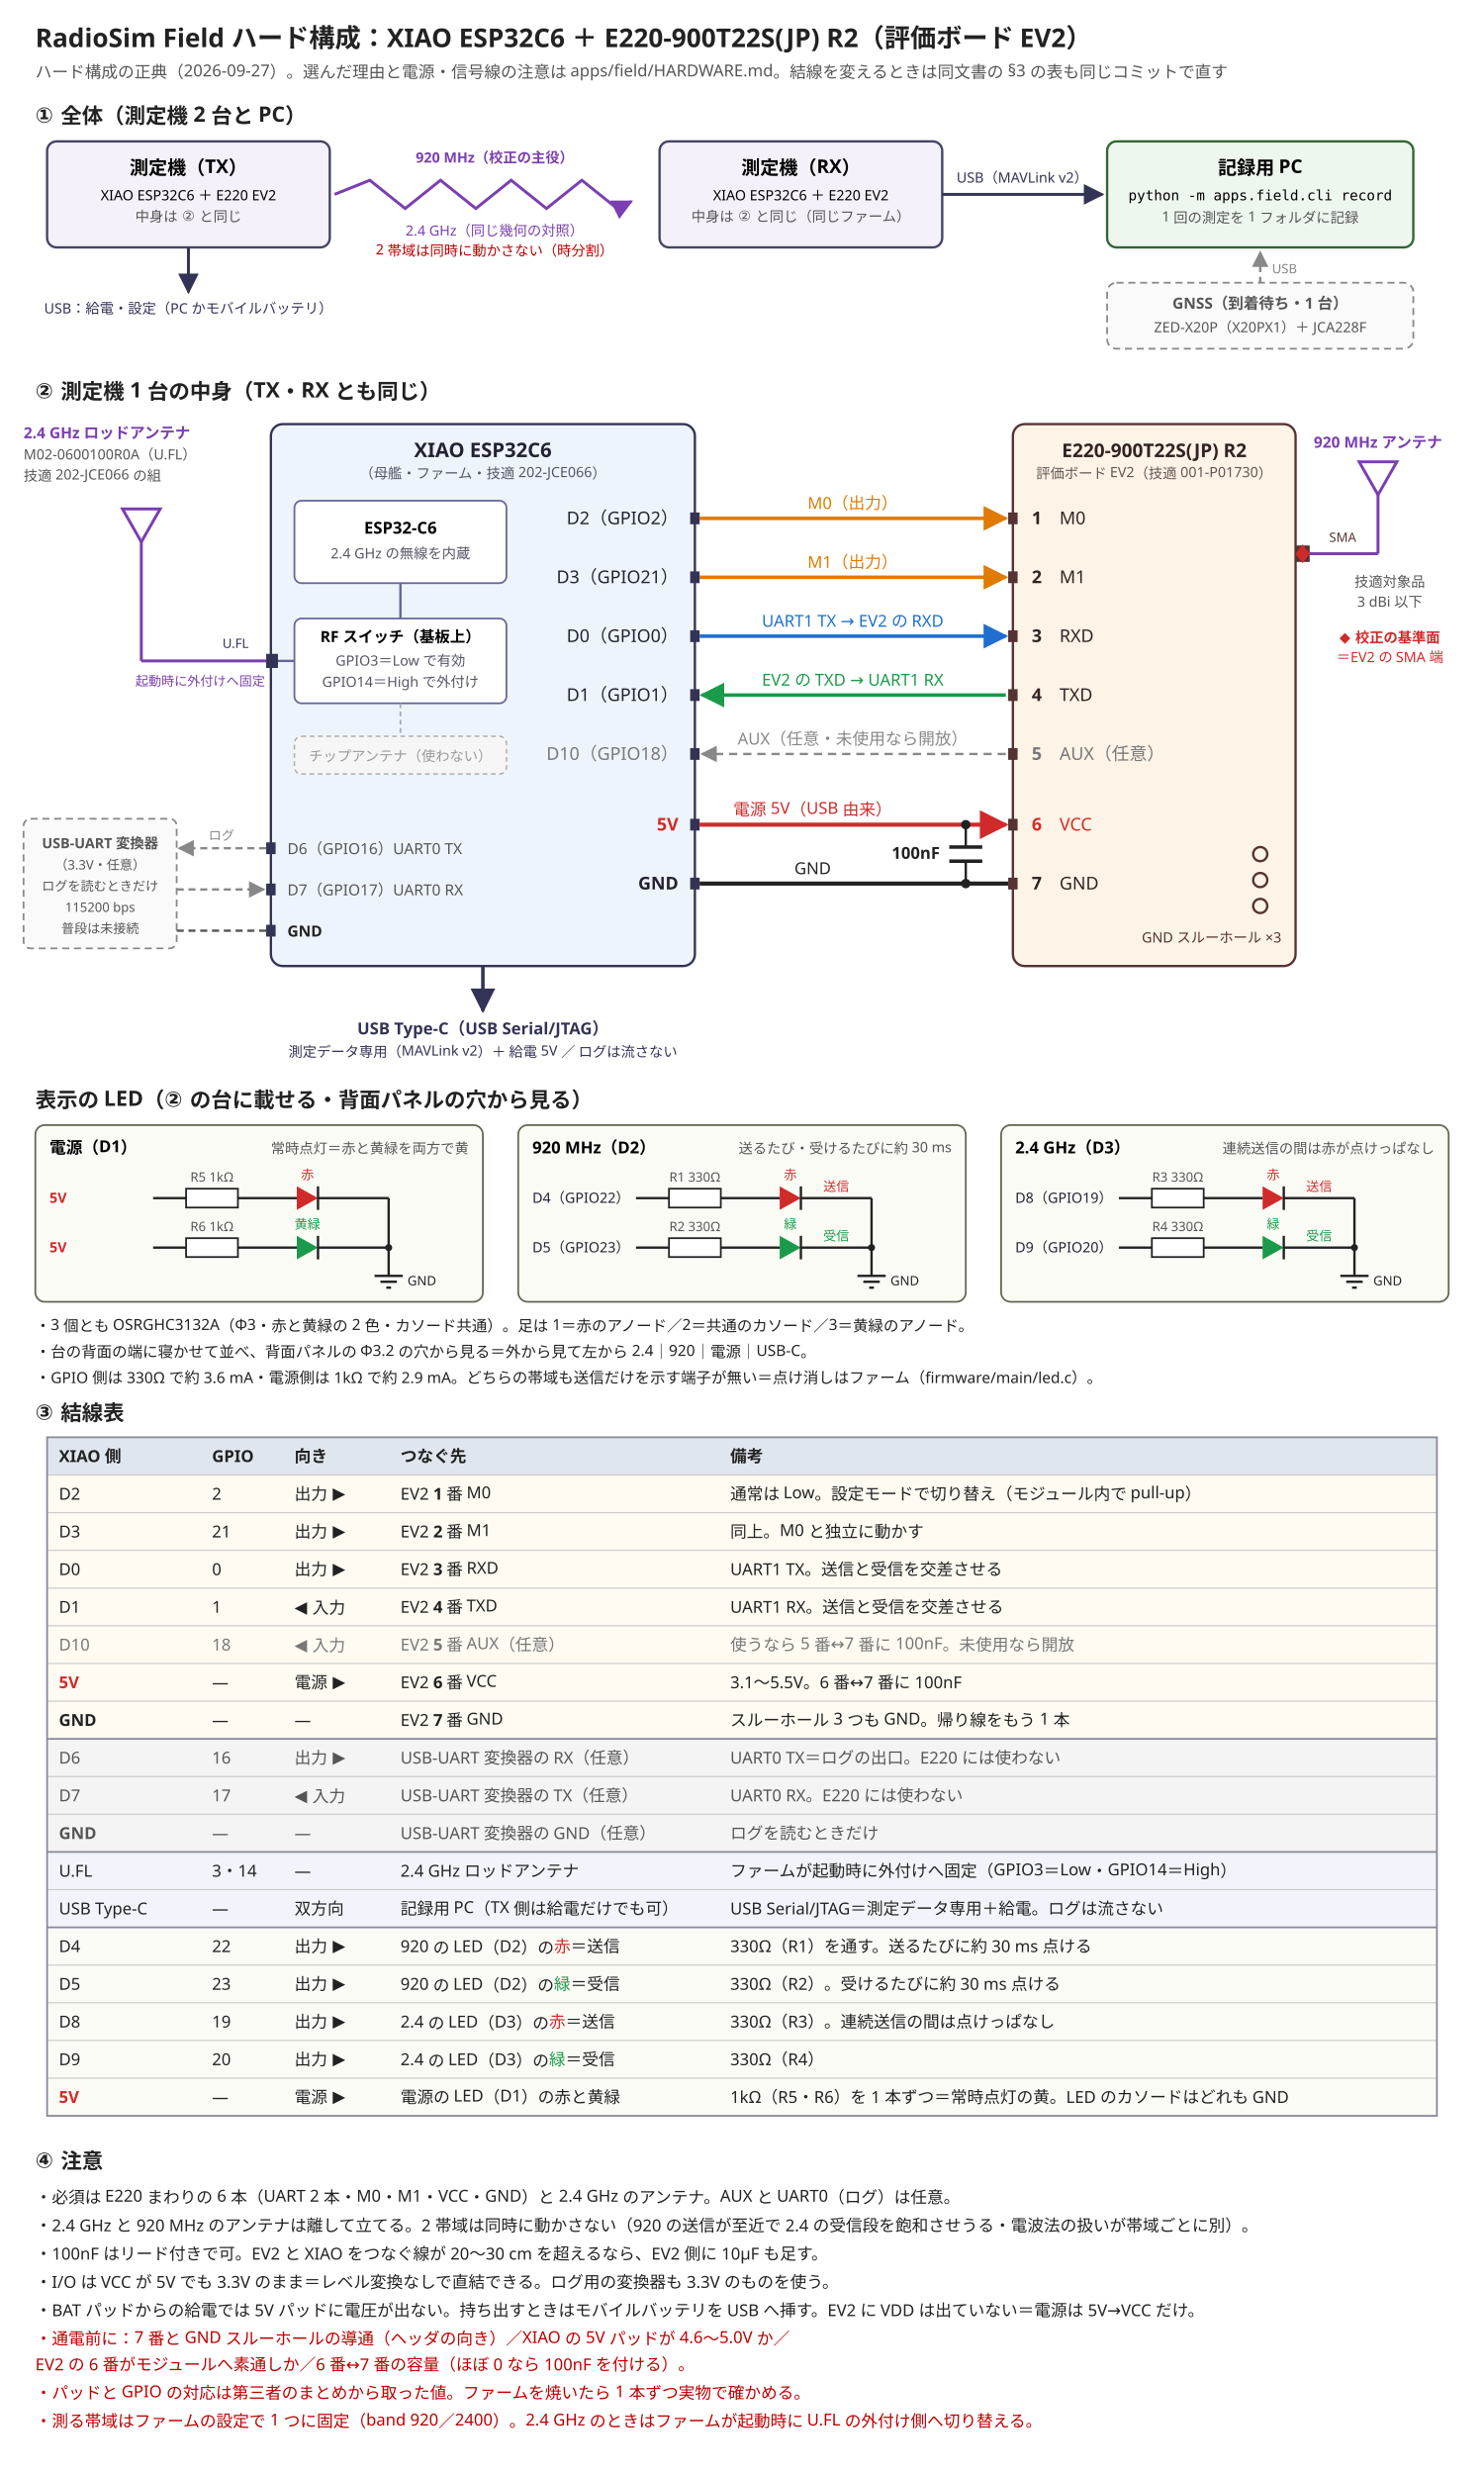
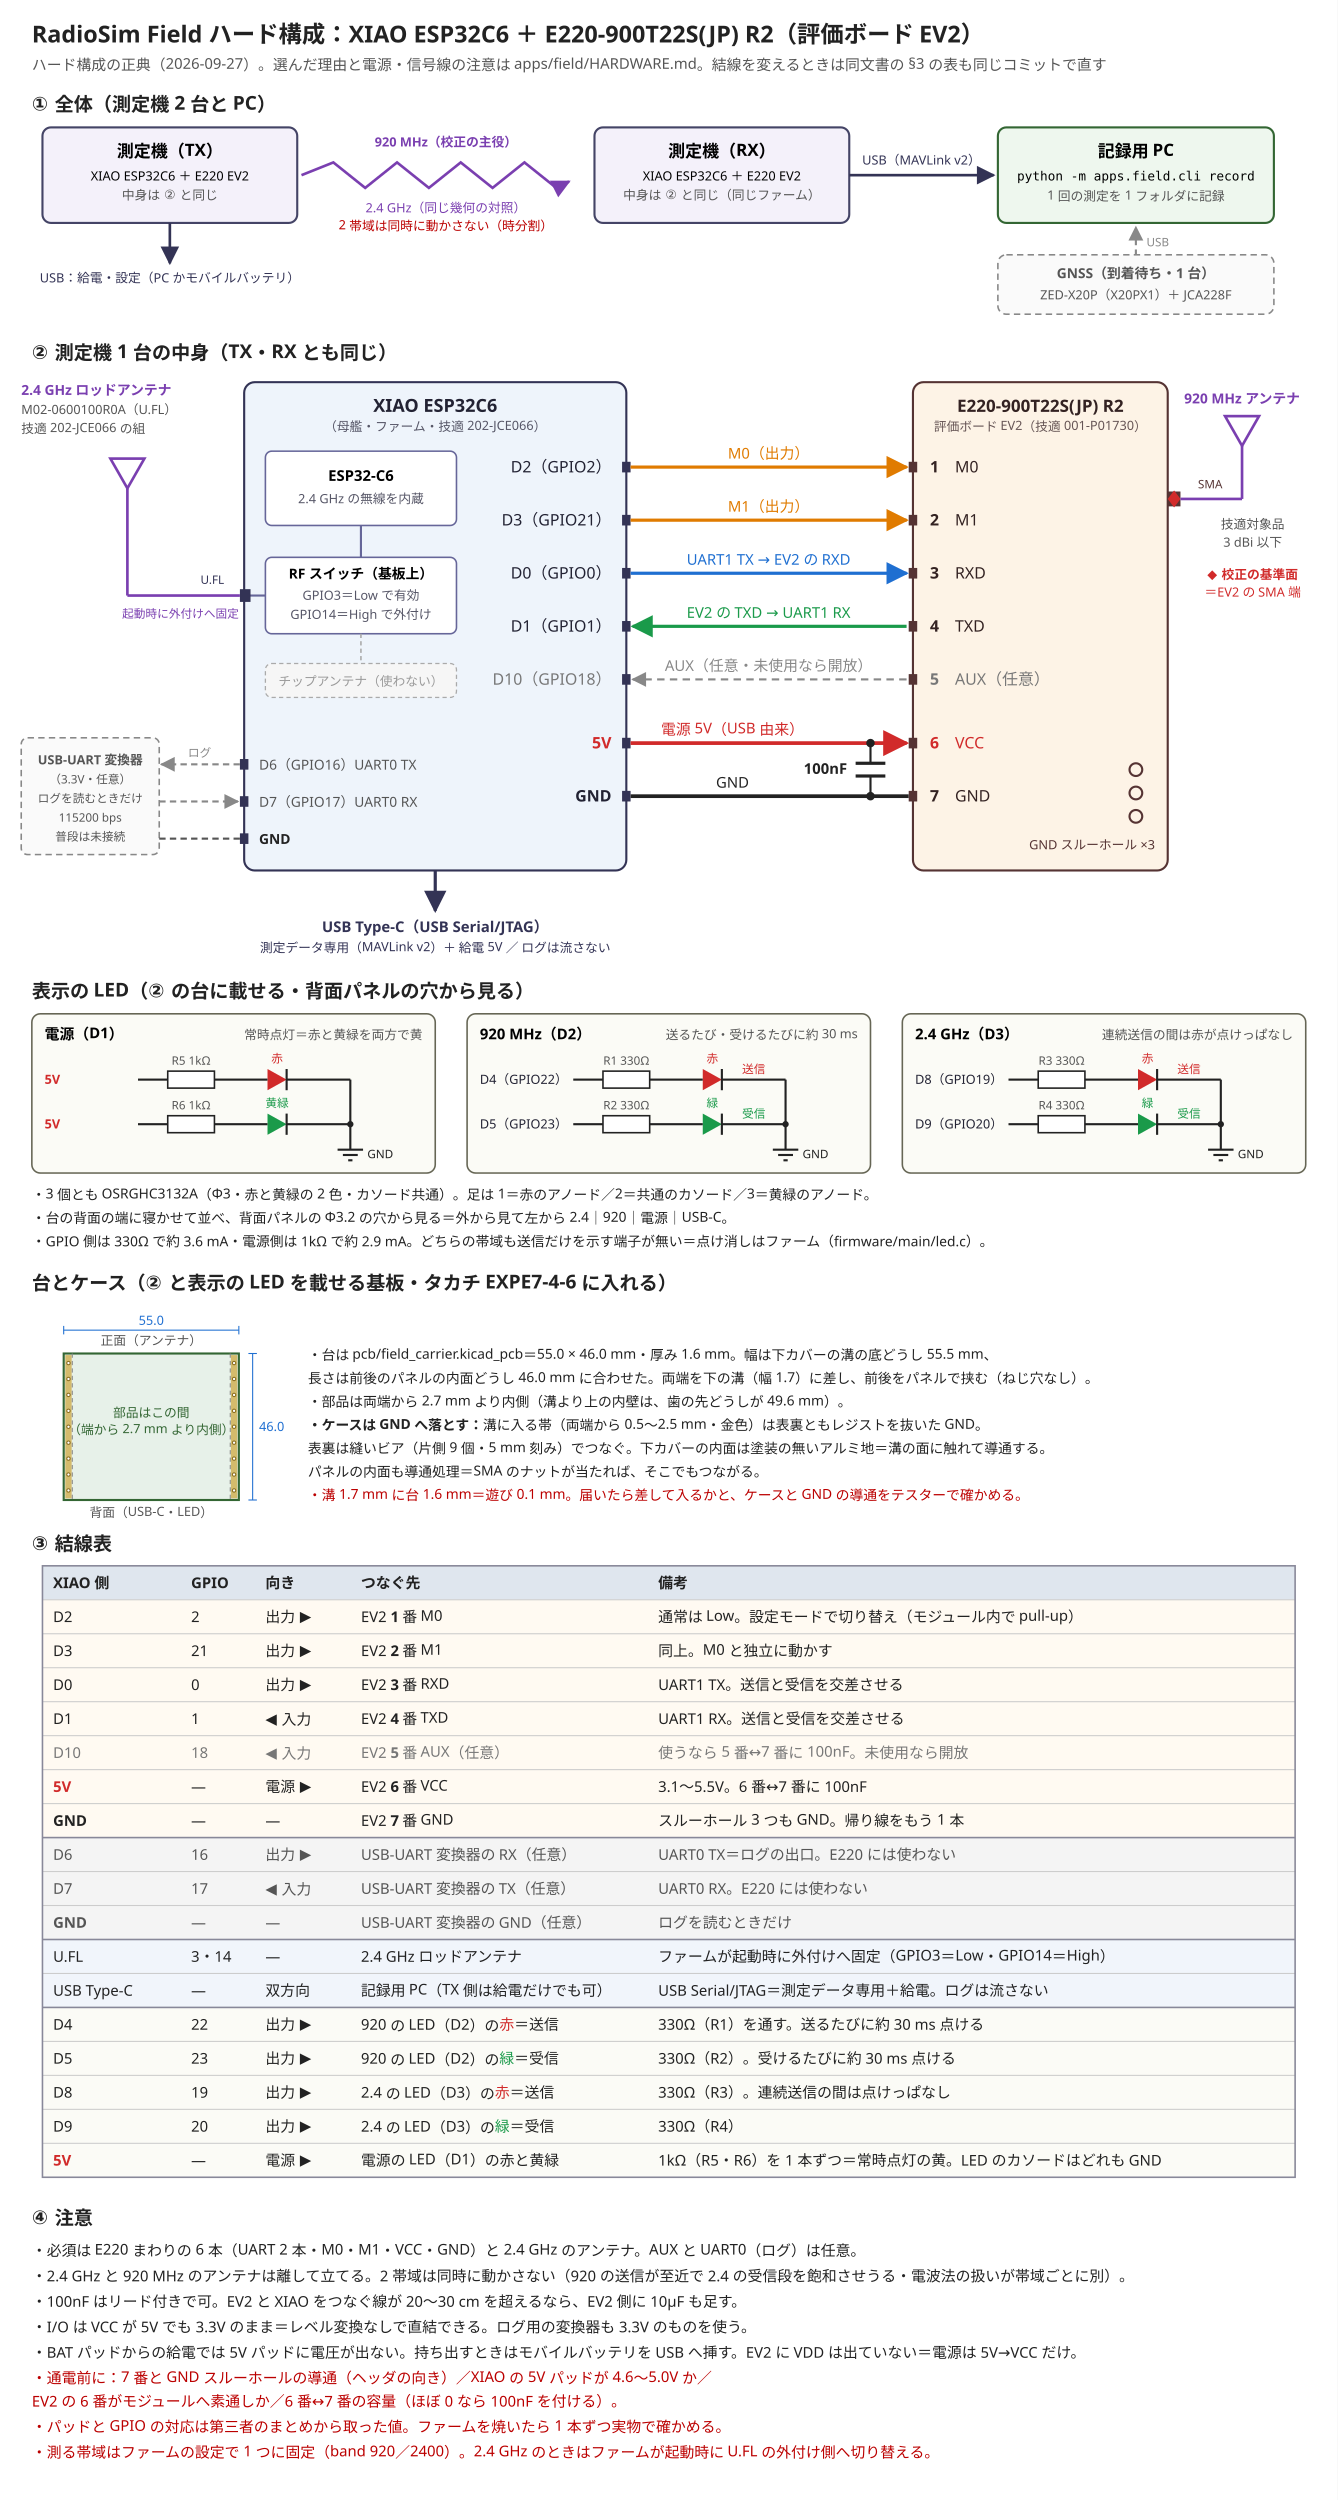
- <svg xmlns="http://www.w3.org/2000/svg" width="1260" height="2100" viewBox="0 0 1260 2100" font-family="'Yu Gothic UI','Yu Gothic','Meiryo',sans-serif" font-size="14">
+ <svg xmlns="http://www.w3.org/2000/svg" width="1260" height="2355" viewBox="0 0 1260 2355" font-family="'Yu Gothic UI','Yu Gothic','Meiryo',sans-serif" font-size="14">
  <defs>
    <marker id="a-orange" viewBox="0 0 10 10" refX="9" refY="5" markerWidth="7" markerHeight="7" orient="auto">
      <path d="M0,0 L10,5 L0,10 z" fill="#e07b00" />
    </marker>
    <marker id="a-blue" viewBox="0 0 10 10" refX="9" refY="5" markerWidth="7" markerHeight="7" orient="auto">
      <path d="M0,0 L10,5 L0,10 z" fill="#1f6fd1" />
    </marker>
    <marker id="a-green" viewBox="0 0 10 10" refX="9" refY="5" markerWidth="7" markerHeight="7" orient="auto">
      <path d="M0,0 L10,5 L0,10 z" fill="#1a9a4a" />
    </marker>
    <marker id="a-gray" viewBox="0 0 10 10" refX="9" refY="5" markerWidth="7" markerHeight="7" orient="auto">
      <path d="M0,0 L10,5 L0,10 z" fill="#888" />
    </marker>
    <marker id="a-red" viewBox="0 0 10 10" refX="9" refY="5" markerWidth="7" markerHeight="7" orient="auto">
      <path d="M0,0 L10,5 L0,10 z" fill="#d12a2a" />
    </marker>
    <marker id="a-dark" viewBox="0 0 10 10" refX="9" refY="5" markerWidth="7" markerHeight="7" orient="auto">
      <path d="M0,0 L10,5 L0,10 z" fill="#335" />
    </marker>
    <marker id="a-purple" viewBox="0 0 10 10" refX="9" refY="5" markerWidth="7" markerHeight="7" orient="auto">
      <path d="M0,0 L10,5 L0,10 z" fill="#7a3fb0" />
    </marker>
  </defs>
-   <rect width="1260" height="2100" fill="#ffffff" />
+   <rect width="1260" height="2355" fill="#ffffff" />
  <text x="30" y="40" font-size="22" font-weight="bold" fill="#222">RadioSim Field ハード構成：XIAO ESP32C6 ＋ E220-900T22S(JP) R2（評価ボード EV2）</text>
  <text x="30" y="66" fill="#555">ハード構成の正典（2026-09-27）。選んだ理由と電源・信号線の注意は apps/field/HARDWARE.md。結線を変えるときは同文書の §3 の表も同じコミットで直す</text>
  <text x="30" y="104" font-size="18" font-weight="bold" fill="#222">① 全体（測定機 2 台と PC）</text>
  <rect x="40" y="120" width="240" height="90" rx="8" fill="#f4f1fa" stroke="#446" stroke-width="2" />
  <text x="160" y="148" text-anchor="middle" font-weight="bold" font-size="16">測定機（TX）</text>
  <text x="160" y="170" text-anchor="middle" font-size="12">XIAO ESP32C6 ＋ E220 EV2</text>
  <text x="160" y="188" text-anchor="middle" font-size="12" fill="#555">中身は ② と同じ</text>
  <rect x="560" y="120" width="240" height="90" rx="8" fill="#f4f1fa" stroke="#446" stroke-width="2" />
  <text x="680" y="148" text-anchor="middle" font-weight="bold" font-size="16">測定機（RX）</text>
  <text x="680" y="170" text-anchor="middle" font-size="12">XIAO ESP32C6 ＋ E220 EV2</text>
  <text x="680" y="188" text-anchor="middle" font-size="12" fill="#555">中身は ② と同じ（同じファーム）</text>
  <path d="M284,165 l30,-12 l30,24 l30,-24 l30,24 l30,-24 l30,24 l30,-24 l30,24 l12,-6" fill="none" stroke="#7a3fb0" stroke-width="2.5" marker-end="url(#a-purple)" />
  <text x="420" y="138" text-anchor="middle" font-size="12" fill="#7a3fb0" font-weight="bold">920 MHz（校正の主役）</text>
  <text x="420" y="200" text-anchor="middle" font-size="12" fill="#7a3fb0">2.4 GHz（同じ幾何の対照）</text>
  <text x="420" y="216" text-anchor="middle" font-size="12" fill="#b00">2 帯域は同時に動かさない（時分割）</text>
  <line x1="160" y1="210" x2="160" y2="248" stroke="#335" stroke-width="2.5" marker-end="url(#a-dark)" />
  <text x="160" y="266" text-anchor="middle" font-size="12" fill="#335">USB：給電・設定（PC かモバイルバッテリ）</text>
  <rect x="940" y="120" width="260" height="90" rx="8" fill="#eef7ee" stroke="#363" stroke-width="2" />
  <text x="1070" y="148" text-anchor="middle" font-weight="bold" font-size="16">記録用 PC</text>
  <text x="1070" y="170" text-anchor="middle" font-size="12" font-family="Consolas,monospace">python -m apps.field.cli record</text>
  <text x="1070" y="188" text-anchor="middle" font-size="12" fill="#555">1 回の測定を 1 フォルダに記録</text>
  <line x1="800" y1="165" x2="936" y2="165" stroke="#335" stroke-width="2.5" marker-end="url(#a-dark)" />
  <text x="868" y="155" text-anchor="middle" font-size="12" fill="#335">USB（MAVLink v2）</text>
  <rect x="940" y="240" width="260" height="56" rx="8" fill="#fafafa" stroke="#888" stroke-width="1.5" stroke-dasharray="6 4" />
  <text x="1070" y="262" text-anchor="middle" font-size="13" fill="#555" font-weight="bold">GNSS（到着待ち・1 台）</text>
  <text x="1070" y="282" text-anchor="middle" font-size="12" fill="#555">ZED-X20P（X20PX1）＋ JCA228F</text>
  <line x1="1070" y1="240" x2="1070" y2="214" stroke="#888" stroke-width="2" stroke-dasharray="5 4" marker-end="url(#a-gray)" />
  <text x="1080" y="232" font-size="11" fill="#888">USB</text>
  <text x="30" y="338" font-size="18" font-weight="bold" fill="#222">② 測定機 1 台の中身（TX・RX とも同じ）</text>
  <rect x="230" y="360" width="360" height="460" rx="10" fill="#eef4fb" stroke="#335" stroke-width="2" />
  <text x="410" y="388" text-anchor="middle" font-size="17" font-weight="bold" fill="#223">XIAO ESP32C6</text>
  <text x="410" y="406" text-anchor="middle" font-size="12" fill="#556">（母艦・ファーム・技適 202-JCE066）</text>
  <rect x="250" y="425" width="180" height="70" rx="6" fill="#ffffff" stroke="#669" stroke-width="1.5" />
  <text x="340" y="453" text-anchor="middle" font-weight="bold">ESP32-C6</text>
  <text x="340" y="474" text-anchor="middle" font-size="12" fill="#556">2.4 GHz の無線を内蔵</text>
  <line x1="340" y1="495" x2="340" y2="525" stroke="#669" stroke-width="2" />
  <rect x="250" y="525" width="180" height="72" rx="6" fill="#ffffff" stroke="#669" stroke-width="1.5" />
  <text x="340" y="545" text-anchor="middle" font-size="13" font-weight="bold">RF スイッチ（基板上）</text>
  <text x="340" y="565" text-anchor="middle" font-size="12" fill="#556">GPIO3＝Low で有効</text>
  <text x="340" y="583" text-anchor="middle" font-size="12" fill="#556">GPIO14＝High で外付け</text>
  <line x1="340" y1="597" x2="340" y2="625" stroke="#aaa" stroke-width="1.5" stroke-dasharray="4 3" />
  <rect x="250" y="625" width="180" height="32" rx="6" fill="#f6f6f6" stroke="#aaa" stroke-width="1.2" stroke-dasharray="4 3" />
  <text x="340" y="646" text-anchor="middle" font-size="12" fill="#999">チップアンテナ（使わない）</text>
  <line x1="250" y1="561" x2="234" y2="561" stroke="#669" stroke-width="2" />
  <rect x="226" y="555" width="10" height="12" fill="#335" />
  <line x1="226" y1="561" x2="120" y2="561" stroke="#7a3fb0" stroke-width="2.5" />
  <line x1="120" y1="561" x2="120" y2="460" stroke="#7a3fb0" stroke-width="2.5" />
  <path d="M120,460 L104,432 L136,432 Z" fill="none" stroke="#7a3fb0" stroke-width="2.5" />
  <text x="20" y="372" font-size="13" font-weight="bold" fill="#7a3fb0">2.4 GHz ロッドアンテナ</text>
  <text x="20" y="390" font-size="12" fill="#555">M02-0600100R0A（U.FL）</text>
  <text x="20" y="408" font-size="12" fill="#555">技適 202-JCE066 の組</text>
  <text x="170" y="582" text-anchor="middle" font-size="11" fill="#7a3fb0">起動時に外付けへ固定</text>
  <text x="200" y="550" text-anchor="middle" font-size="11" fill="#335">U.FL</text>
  <g fill="#335">
    <rect x="226" y="715" width="8" height="10" />
    <rect x="226" y="750" width="8" height="10" />
    <rect x="226" y="785" width="8" height="10" />
  </g>
  <g font-size="13" fill="#555">
    <text x="244" y="725">D6（GPIO16）UART0 TX</text>
    <text x="244" y="760">D7（GPIO17）UART0 RX</text>
    <text x="244" y="795" font-weight="bold" fill="#222">GND</text>
  </g>
  <rect x="20" y="695" width="130" height="110" rx="6" fill="#fafafa" stroke="#888" stroke-width="1.5" stroke-dasharray="6 4" />
  <text x="85" y="720" text-anchor="middle" font-size="12" font-weight="bold" fill="#555">USB-UART 変換器</text>
  <text x="85" y="738" text-anchor="middle" font-size="11" fill="#555">（3.3V・任意）</text>
  <text x="85" y="756" text-anchor="middle" font-size="11" fill="#555">ログを読むときだけ</text>
  <text x="85" y="774" text-anchor="middle" font-size="11" fill="#555">115200 bps</text>
  <text x="85" y="792" text-anchor="middle" font-size="11" fill="#555">普段は未接続</text>
  <line x1="226" y1="720" x2="152" y2="720" stroke="#888" stroke-width="2" stroke-dasharray="6 4" marker-end="url(#a-gray)" />
  <line x1="150" y1="755" x2="224" y2="755" stroke="#888" stroke-width="2" stroke-dasharray="6 4" marker-end="url(#a-gray)" />
  <line x1="226" y1="790" x2="150" y2="790" stroke="#555" stroke-width="2" stroke-dasharray="6 4" />
  <text x="188" y="713" text-anchor="middle" font-size="11" fill="#888">ログ</text>
  <line x1="410" y1="820" x2="410" y2="858" stroke="#335" stroke-width="3" marker-end="url(#a-dark)" />
  <text x="410" y="878" text-anchor="middle" fill="#335" font-weight="bold">USB Type-C（USB Serial/JTAG）</text>
  <text x="410" y="897" text-anchor="middle" font-size="12" fill="#335">測定データ専用（MAVLink v2）＋ 給電 5V ／ ログは流さない</text>
  <g font-size="15" fill="#223" text-anchor="end">
    <text x="576" y="445">D2（GPIO2）</text>
    <text x="576" y="495">D3（GPIO21）</text>
    <text x="576" y="545">D0（GPIO0）</text>
    <text x="576" y="595">D1（GPIO1）</text>
    <text x="576" y="645" fill="#777">D10（GPIO18）</text>
    <text x="576" y="705" fill="#d12a2a" font-weight="bold">5V</text>
    <text x="576" y="755" font-weight="bold">GND</text>
  </g>
  <g fill="#335">
    <rect x="586" y="435" width="8" height="10" />
    <rect x="586" y="485" width="8" height="10" />
    <rect x="586" y="535" width="8" height="10" />
    <rect x="586" y="585" width="8" height="10" />
    <rect x="586" y="635" width="8" height="10" />
    <rect x="586" y="695" width="8" height="10" />
    <rect x="586" y="745" width="8" height="10" />
  </g>
  <rect x="860" y="360" width="240" height="460" rx="10" fill="#fdf3e6" stroke="#533" stroke-width="2" />
  <text x="980" y="388" text-anchor="middle" font-size="16" font-weight="bold" fill="#322">E220-900T22S(JP) R2</text>
  <text x="980" y="406" text-anchor="middle" font-size="12" fill="#655">評価ボード EV2（技適 001-P01730）</text>
  <g font-size="15" fill="#322">
    <text x="876" y="445">
      <tspan font-weight="bold">1</tspan>　M0</text>
    <text x="876" y="495">
      <tspan font-weight="bold">2</tspan>　M1</text>
    <text x="876" y="545">
      <tspan font-weight="bold">3</tspan>　RXD</text>
    <text x="876" y="595">
      <tspan font-weight="bold">4</tspan>　TXD</text>
    <text x="876" y="645" fill="#777">
      <tspan font-weight="bold">5</tspan>　AUX（任意）</text>
    <text x="876" y="705" fill="#d12a2a">
      <tspan font-weight="bold">6</tspan>　VCC</text>
    <text x="876" y="755">
      <tspan font-weight="bold">7</tspan>　GND</text>
  </g>
  <g fill="#533">
    <rect x="856" y="435" width="8" height="10" />
    <rect x="856" y="485" width="8" height="10" />
    <rect x="856" y="535" width="8" height="10" />
    <rect x="856" y="585" width="8" height="10" />
    <rect x="856" y="635" width="8" height="10" />
    <rect x="856" y="695" width="8" height="10" />
    <rect x="856" y="745" width="8" height="10" />
  </g>
  <g fill="none" stroke="#533" stroke-width="2">
    <circle cx="1070" cy="725" r="6" />
    <circle cx="1070" cy="747" r="6" />
    <circle cx="1070" cy="769" r="6" />
  </g>
  <text x="1088" y="800" text-anchor="end" font-size="12" fill="#533">GND スルーホール ×3</text>
  <rect x="1100" y="463" width="12" height="14" fill="#533" />
  <path d="M1106,462 l6,8 l-6,8 l-6,-8 z" fill="#d12a2a" />
  <line x1="1112" y1="470" x2="1170" y2="470" stroke="#7a3fb0" stroke-width="2.5" />
  <line x1="1170" y1="470" x2="1170" y2="420" stroke="#7a3fb0" stroke-width="2.5" />
  <path d="M1170,420 L1154,392 L1186,392 Z" fill="none" stroke="#7a3fb0" stroke-width="2.5" />
  <text x="1170" y="380" text-anchor="middle" font-size="13" font-weight="bold" fill="#7a3fb0">920 MHz アンテナ</text>
  <text x="1140" y="460" text-anchor="middle" font-size="11" fill="#533">SMA</text>
  <text x="1180" y="498" text-anchor="middle" font-size="12" fill="#555">技適対象品</text>
  <text x="1180" y="515" text-anchor="middle" font-size="12" fill="#555">3 dBi 以下</text>
  <text x="1180" y="545" text-anchor="middle" font-size="12" fill="#d12a2a" font-weight="bold">◆ 校正の基準面</text>
  <text x="1180" y="562" text-anchor="middle" font-size="12" fill="#d12a2a">＝EV2 の SMA 端</text>
  <line x1="594" y1="440" x2="854" y2="440" stroke="#e07b00" stroke-width="3" marker-end="url(#a-orange)" />
  <text x="724" y="432" text-anchor="middle" fill="#e07b00">M0（出力）</text>
  <line x1="594" y1="490" x2="854" y2="490" stroke="#e07b00" stroke-width="3" marker-end="url(#a-orange)" />
  <text x="724" y="482" text-anchor="middle" fill="#e07b00">M1（出力）</text>
  <line x1="594" y1="540" x2="854" y2="540" stroke="#1f6fd1" stroke-width="3" marker-end="url(#a-blue)" />
  <text x="724" y="532" text-anchor="middle" fill="#1f6fd1">UART1 TX → EV2 の RXD</text>
  <line x1="854" y1="590" x2="596" y2="590" stroke="#1a9a4a" stroke-width="3" marker-end="url(#a-green)" />
  <text x="724" y="582" text-anchor="middle" fill="#1a9a4a">EV2 の TXD → UART1 RX</text>
  <line x1="854" y1="640" x2="596" y2="640" stroke="#888" stroke-width="2" stroke-dasharray="7 5" marker-end="url(#a-gray)" />
  <text x="724" y="632" text-anchor="middle" fill="#888">AUX（任意・未使用なら開放）</text>
  <line x1="594" y1="700" x2="854" y2="700" stroke="#d12a2a" stroke-width="3.5" marker-end="url(#a-red)" />
  <text x="690" y="692" text-anchor="middle" fill="#d12a2a">電源 5V（USB 由来）</text>
  <line x1="594" y1="750" x2="856" y2="750" stroke="#222" stroke-width="3.5" />
  <text x="690" y="742" text-anchor="middle" fill="#222">GND</text>
  <circle cx="820" cy="700" r="4" fill="#222" />
  <circle cx="820" cy="750" r="4" fill="#222" />
  <line x1="820" y1="700" x2="820" y2="719" stroke="#222" stroke-width="2" />
  <line x1="806" y1="719" x2="834" y2="719" stroke="#222" stroke-width="3" />
  <line x1="806" y1="731" x2="834" y2="731" stroke="#222" stroke-width="3" />
  <line x1="820" y1="731" x2="820" y2="750" stroke="#222" stroke-width="2" />
  <text x="798" y="729" text-anchor="end" font-weight="bold" fill="#222">100nF</text>
  <text x="30" y="940" font-size="18" font-weight="bold" fill="#222">表示の LED（② の台に載せる・背面パネルの穴から見る）</text>
  <g transform="translate(30,955)">
    <rect width="380" height="150" rx="8" fill="#fbfbf6" stroke="#665" stroke-width="1.5" />
    <text x="12" y="24" font-weight="bold">電源（D1）</text>
    <text x="368" y="24" text-anchor="end" font-size="12" fill="#555">常時点灯＝赤と黄緑を両方で黄</text>
    <g font-size="12" font-weight="bold" fill="#d12a2a">
      <text x="12" y="66">5V</text>
      <text x="12" y="108">5V</text>
    </g>
    <g font-size="11" fill="#555" text-anchor="middle">
      <text x="150" y="48">R5 1kΩ</text>
      <text x="150" y="90">R6 1kΩ</text>
    </g>
    <g font-size="11" text-anchor="middle">
      <text x="231" y="46" fill="#d12a2a">赤</text>
      <text x="231" y="88" fill="#1a9a4a">黄緑</text>
    </g>
    <path d="M222,52 L222,72 L240,62 Z" fill="#d12a2a" />
    <path d="M222,94 L222,114 L240,104 Z" fill="#1a9a4a" />
    <g fill="#fff" stroke="#222" stroke-width="1.5">
      <rect x="128" y="54" width="44" height="16" />
      <rect x="128" y="96" width="44" height="16" />
    </g>
    <g stroke="#222" stroke-width="2">
      <line x1="100" y1="62" x2="128" y2="62" />
      <line x1="172" y1="62" x2="222" y2="62" />
      <line x1="240" y1="52" x2="240" y2="72" />
      <line x1="240" y1="62" x2="300" y2="62" />
      <line x1="100" y1="104" x2="128" y2="104" />
      <line x1="172" y1="104" x2="222" y2="104" />
      <line x1="240" y1="94" x2="240" y2="114" />
      <line x1="240" y1="104" x2="300" y2="104" />
      <line x1="300" y1="62" x2="300" y2="128" />
      <line x1="288" y1="128" x2="312" y2="128" />
      <line x1="293" y1="133" x2="307" y2="133" />
      <line x1="298" y1="138" x2="302" y2="138" />
    </g>
    <circle cx="300" cy="104" r="3" fill="#222" />
    <text x="316" y="136" font-size="11" fill="#222">GND</text>
  </g>
  <g transform="translate(440,955)">
    <rect width="380" height="150" rx="8" fill="#fbfbf6" stroke="#665" stroke-width="1.5" />
    <text x="12" y="24" font-weight="bold">920 MHz（D2）</text>
    <text x="368" y="24" text-anchor="end" font-size="12" fill="#555">送るたび・受けるたびに約 30 ms</text>
    <g font-size="12" fill="#223">
      <text x="12" y="66">D4（GPIO22）</text>
      <text x="12" y="108">D5（GPIO23）</text>
    </g>
    <g font-size="11" fill="#555" text-anchor="middle">
      <text x="150" y="48">R1 330Ω</text>
      <text x="150" y="90">R2 330Ω</text>
    </g>
    <g font-size="11" text-anchor="middle">
      <text x="231" y="46" fill="#d12a2a">赤</text>
      <text x="231" y="88" fill="#1a9a4a">緑</text>
      <text x="270" y="56" fill="#d12a2a">送信</text>
      <text x="270" y="98" fill="#1a9a4a">受信</text>
    </g>
    <path d="M222,52 L222,72 L240,62 Z" fill="#d12a2a" />
    <path d="M222,94 L222,114 L240,104 Z" fill="#1a9a4a" />
    <g fill="#fff" stroke="#222" stroke-width="1.5">
      <rect x="128" y="54" width="44" height="16" />
      <rect x="128" y="96" width="44" height="16" />
    </g>
    <g stroke="#222" stroke-width="2">
      <line x1="100" y1="62" x2="128" y2="62" />
      <line x1="172" y1="62" x2="222" y2="62" />
      <line x1="240" y1="52" x2="240" y2="72" />
      <line x1="240" y1="62" x2="300" y2="62" />
      <line x1="100" y1="104" x2="128" y2="104" />
      <line x1="172" y1="104" x2="222" y2="104" />
      <line x1="240" y1="94" x2="240" y2="114" />
      <line x1="240" y1="104" x2="300" y2="104" />
      <line x1="300" y1="62" x2="300" y2="128" />
      <line x1="288" y1="128" x2="312" y2="128" />
      <line x1="293" y1="133" x2="307" y2="133" />
      <line x1="298" y1="138" x2="302" y2="138" />
    </g>
    <circle cx="300" cy="104" r="3" fill="#222" />
    <text x="316" y="136" font-size="11" fill="#222">GND</text>
  </g>
  <g transform="translate(850,955)">
    <rect width="380" height="150" rx="8" fill="#fbfbf6" stroke="#665" stroke-width="1.5" />
    <text x="12" y="24" font-weight="bold">2.4 GHz（D3）</text>
    <text x="368" y="24" text-anchor="end" font-size="12" fill="#555">連続送信の間は赤が点けっぱなし</text>
    <g font-size="12" fill="#223">
      <text x="12" y="66">D8（GPIO19）</text>
      <text x="12" y="108">D9（GPIO20）</text>
    </g>
    <g font-size="11" fill="#555" text-anchor="middle">
      <text x="150" y="48">R3 330Ω</text>
      <text x="150" y="90">R4 330Ω</text>
    </g>
    <g font-size="11" text-anchor="middle">
      <text x="231" y="46" fill="#d12a2a">赤</text>
      <text x="231" y="88" fill="#1a9a4a">緑</text>
      <text x="270" y="56" fill="#d12a2a">送信</text>
      <text x="270" y="98" fill="#1a9a4a">受信</text>
    </g>
    <path d="M222,52 L222,72 L240,62 Z" fill="#d12a2a" />
    <path d="M222,94 L222,114 L240,104 Z" fill="#1a9a4a" />
    <g fill="#fff" stroke="#222" stroke-width="1.5">
      <rect x="128" y="54" width="44" height="16" />
      <rect x="128" y="96" width="44" height="16" />
    </g>
    <g stroke="#222" stroke-width="2">
      <line x1="100" y1="62" x2="128" y2="62" />
      <line x1="172" y1="62" x2="222" y2="62" />
      <line x1="240" y1="52" x2="240" y2="72" />
      <line x1="240" y1="62" x2="300" y2="62" />
      <line x1="100" y1="104" x2="128" y2="104" />
      <line x1="172" y1="104" x2="222" y2="104" />
      <line x1="240" y1="94" x2="240" y2="114" />
      <line x1="240" y1="104" x2="300" y2="104" />
      <line x1="300" y1="62" x2="300" y2="128" />
      <line x1="288" y1="128" x2="312" y2="128" />
      <line x1="293" y1="133" x2="307" y2="133" />
      <line x1="298" y1="138" x2="302" y2="138" />
    </g>
    <circle cx="300" cy="104" r="3" fill="#222" />
    <text x="316" y="136" font-size="11" fill="#222">GND</text>
  </g>
  <g font-size="13" fill="#222">
    <text x="30" y="1130">・3 個とも OSRGHC3132A（Φ3・赤と黄緑の 2 色・カソード共通）。足は 1＝赤のアノード／2＝共通のカソード／3＝黄緑のアノード。</text>
    <text x="30" y="1152">・台の背面の端に寝かせて並べ、背面パネルの Φ3.2 の穴から見る＝外から見て左から 2.4｜920｜電源｜USB-C。</text>
    <text x="30" y="1174">・GPIO 側は 330Ω で約 3.6 mA・電源側は 1kΩ で約 2.9 mA。どちらの帯域も送信だけを示す端子が無い＝点け消しはファーム（firmware/main/led.c）。</text>
  </g>
-   <g transform="translate(0,260)">
+   <text x="30" y="1215" font-size="18" font-weight="bold" fill="#222">台とケース（② と表示の LED を載せる基板・タカチ EXPE7-4-6 に入れる）</text>
+   <g transform="translate(60,1275)">
+     <text x="82.5" y="-8" text-anchor="middle" font-size="12" fill="#555">正面（アンテナ）</text>
+     <rect width="165" height="138" fill="#e7f1e9" stroke="#363" stroke-width="2" />
+     <g fill="#d4bb6c">
+       <rect x="1.5" y="1.5" width="6" height="135" />
+       <rect x="157.5" y="1.5" width="6" height="135" />
+     </g>
+     <g fill="#fff" stroke="#8a6d1c" stroke-width="1">
+       <circle cx="4.5" cy="9" r="1.6" />
+       <circle cx="4.5" cy="24" r="1.6" />
+       <circle cx="4.5" cy="39" r="1.6" />
+       <circle cx="4.5" cy="54" r="1.6" />
+       <circle cx="4.5" cy="69" r="1.6" />
+       <circle cx="4.5" cy="84" r="1.6" />
+       <circle cx="4.5" cy="99" r="1.6" />
+       <circle cx="4.5" cy="114" r="1.6" />
+       <circle cx="4.5" cy="129" r="1.6" />
+       <circle cx="160.5" cy="9" r="1.6" />
+       <circle cx="160.5" cy="24" r="1.6" />
+       <circle cx="160.5" cy="39" r="1.6" />
+       <circle cx="160.5" cy="54" r="1.6" />
+       <circle cx="160.5" cy="69" r="1.6" />
+       <circle cx="160.5" cy="84" r="1.6" />
+       <circle cx="160.5" cy="99" r="1.6" />
+       <circle cx="160.5" cy="114" r="1.6" />
+       <circle cx="160.5" cy="129" r="1.6" />
+     </g>
+     <g fill="none" stroke="#888" stroke-width="1" stroke-dasharray="4 3">
+       <line x1="8.1" y1="0" x2="8.1" y2="138" />
+       <line x1="156.9" y1="0" x2="156.9" y2="138" />
+     </g>
+     <text x="82.5" y="60" text-anchor="middle" font-size="12" fill="#363">部品はこの間</text>
+     <text x="82.5" y="76" text-anchor="middle" font-size="12" fill="#363">（端から 2.7 mm より内側）</text>
+     <text x="82.5" y="154" text-anchor="middle" font-size="12" fill="#555">背面（USB-C・LED）</text>
+     <g stroke="#1f6fd1" stroke-width="1">
+       <line x1="0" y1="-22" x2="165" y2="-22" />
+       <line x1="0" y1="-26" x2="0" y2="-18" />
+       <line x1="165" y1="-26" x2="165" y2="-18" />
+       <line x1="178" y1="0" x2="178" y2="138" />
+       <line x1="174" y1="0" x2="182" y2="0" />
+       <line x1="174" y1="138" x2="182" y2="138" />
+     </g>
+     <text x="82.5" y="-27" text-anchor="middle" font-size="12" fill="#1f6fd1">55.0</text>
+     <text x="184" y="73" font-size="12" fill="#1f6fd1">46.0</text>
+   </g>
+   <g font-size="13" fill="#222">
+     <text x="290" y="1281">・台は pcb/field_carrier.kicad_pcb＝55.0 × 46.0 mm・厚み 1.6 mm。幅は下カバーの溝の底どうし 55.5 mm、</text>
+     <text x="290" y="1303">　長さは前後のパネルの内面どうし 46.0 mm に合わせた。両端を下の溝（幅 1.7）に差し、前後をパネルで挟む（ねじ穴なし）。</text>
+     <text x="290" y="1325">・部品は両端から 2.7 mm より内側（溝より上の内壁は、歯の先どうしが 49.6 mm）。</text>
+     <text x="290" y="1347">
+       <tspan font-weight="bold">・ケースは GND へ落とす：</tspan>溝に入る帯（両端から 0.5〜2.5 mm・金色）は表裏ともレジストを抜いた GND。</text>
+     <text x="290" y="1369">　表裏は縫いビア（片側 9 個・5 mm 刻み）でつなぐ。下カバーの内面は塗装の無いアルミ地＝溝の面に触れて導通する。</text>
+     <text x="290" y="1391">　パネルの内面も導通処理＝SMA のナットが当たれば、そこでもつながる。</text>
+     <text x="290" y="1413" fill="#b00">・溝 1.7 mm に台 1.6 mm＝遊び 0.1 mm。届いたら差して入るかと、ケースと GND の導通をテスターで確かめる。</text>
+   </g>
+   <g transform="translate(0,515)">
    <text x="30" y="945" font-size="18" font-weight="bold" fill="#222">③ 結線表</text>
    <g transform="translate(40,960)">
      <rect x="0" y="0" width="1180" height="32" fill="#dfe6ee" />
      <rect x="0" y="32" width="1180" height="224" fill="#fffaf2" />
      <rect x="0" y="256" width="1180" height="96" fill="#f4f4f4" />
      <rect x="0" y="352" width="1180" height="64" fill="#f1f5fb" />
      <rect x="0" y="416" width="1180" height="160" fill="#fbfbf6" />
      <g font-weight="bold" fill="#222">
        <text x="10" y="21">XIAO 側</text>
        <text x="140" y="21">GPIO</text>
        <text x="210" y="21">向き</text>
        <text x="300" y="21">つなぐ先</text>
        <text x="580" y="21">備考</text>
      </g>
      <g fill="#222">
        <text x="10" y="53">D2</text>
        <text x="140" y="53">2</text>
        <text x="210" y="53">出力 ▶</text>
        <text x="300" y="53">EV2 <tspan font-weight="bold">1</tspan> 番 M0</text>
        <text x="580" y="53">通常は Low。設定モードで切り替え（モジュール内で pull-up）</text>
        <text x="10" y="85">D3</text>
        <text x="140" y="85">21</text>
        <text x="210" y="85">出力 ▶</text>
        <text x="300" y="85">EV2 <tspan font-weight="bold">2</tspan> 番 M1</text>
        <text x="580" y="85">同上。M0 と独立に動かす</text>
        <text x="10" y="117">D0</text>
        <text x="140" y="117">0</text>
        <text x="210" y="117">出力 ▶</text>
        <text x="300" y="117">EV2 <tspan font-weight="bold">3</tspan> 番 RXD</text>
        <text x="580" y="117">UART1 TX。送信と受信を交差させる</text>
        <text x="10" y="149">D1</text>
        <text x="140" y="149">1</text>
        <text x="210" y="149">◀ 入力</text>
        <text x="300" y="149">EV2 <tspan font-weight="bold">4</tspan> 番 TXD</text>
        <text x="580" y="149">UART1 RX。送信と受信を交差させる</text>
        <g fill="#777">
          <text x="10" y="181">D10</text>
          <text x="140" y="181">18</text>
          <text x="210" y="181">◀ 入力</text>
          <text x="300" y="181">EV2 <tspan font-weight="bold">5</tspan> 番 AUX（任意）</text>
          <text x="580" y="181">使うなら 5 番↔7 番に 100nF。未使用なら開放</text>
        </g>
        <text x="10" y="213" fill="#d12a2a" font-weight="bold">5V</text>
        <text x="140" y="213">—</text>
        <text x="210" y="213">電源 ▶</text>
        <text x="300" y="213">EV2 <tspan font-weight="bold">6</tspan> 番 VCC</text>
        <text x="580" y="213">3.1〜5.5V。6 番↔7 番に 100nF</text>
        <text x="10" y="245" font-weight="bold">GND</text>
        <text x="140" y="245">—</text>
        <text x="210" y="245">—</text>
        <text x="300" y="245">EV2 <tspan font-weight="bold">7</tspan> 番 GND</text>
        <text x="580" y="245">スルーホール 3 つも GND。帰り線をもう 1 本</text>
        <g fill="#555">
          <text x="10" y="277">D6</text>
          <text x="140" y="277">16</text>
          <text x="210" y="277">出力 ▶</text>
          <text x="300" y="277">USB-UART 変換器の RX（任意）</text>
          <text x="580" y="277">UART0 TX＝ログの出口。E220 には使わない</text>
        </g>
        <g fill="#555">
          <text x="10" y="309">D7</text>
          <text x="140" y="309">17</text>
          <text x="210" y="309">◀ 入力</text>
          <text x="300" y="309">USB-UART 変換器の TX（任意）</text>
          <text x="580" y="309">UART0 RX。E220 には使わない</text>
        </g>
        <g fill="#555">
          <text x="10" y="341" font-weight="bold">GND</text>
          <text x="140" y="341">—</text>
          <text x="210" y="341">—</text>
          <text x="300" y="341">USB-UART 変換器の GND（任意）</text>
          <text x="580" y="341">ログを読むときだけ</text>
        </g>
        <text x="10" y="373">U.FL</text>
        <text x="140" y="373">3・14</text>
        <text x="210" y="373">—</text>
        <text x="300" y="373">2.4 GHz ロッドアンテナ</text>
        <text x="580" y="373">ファームが起動時に外付けへ固定（GPIO3＝Low・GPIO14＝High）</text>
        <text x="10" y="405">USB Type-C</text>
        <text x="140" y="405">—</text>
        <text x="210" y="405">双方向</text>
        <text x="300" y="405">記録用 PC（TX 側は給電だけでも可）</text>
        <text x="580" y="405">USB Serial/JTAG＝測定データ専用＋給電。ログは流さない</text>
        <text x="10" y="437">D4</text>
        <text x="140" y="437">22</text>
        <text x="210" y="437">出力 ▶</text>
        <text x="300" y="437">920 の LED（D2）の<tspan fill="#d12a2a">赤</tspan>＝送信</text>
        <text x="580" y="437">330Ω（R1）を通す。送るたびに約 30 ms 点ける</text>
        <text x="10" y="469">D5</text>
        <text x="140" y="469">23</text>
        <text x="210" y="469">出力 ▶</text>
        <text x="300" y="469">920 の LED（D2）の<tspan fill="#1a9a4a">緑</tspan>＝受信</text>
        <text x="580" y="469">330Ω（R2）。受けるたびに約 30 ms 点ける</text>
        <text x="10" y="501">D8</text>
        <text x="140" y="501">19</text>
        <text x="210" y="501">出力 ▶</text>
        <text x="300" y="501">2.4 の LED（D3）の<tspan fill="#d12a2a">赤</tspan>＝送信</text>
        <text x="580" y="501">330Ω（R3）。連続送信の間は点けっぱなし</text>
        <text x="10" y="533">D9</text>
        <text x="140" y="533">20</text>
        <text x="210" y="533">出力 ▶</text>
        <text x="300" y="533">2.4 の LED（D3）の<tspan fill="#1a9a4a">緑</tspan>＝受信</text>
        <text x="580" y="533">330Ω（R4）</text>
        <text x="10" y="565" fill="#d12a2a" font-weight="bold">5V</text>
        <text x="140" y="565">—</text>
        <text x="210" y="565">電源 ▶</text>
        <text x="300" y="565">電源の LED（D1）の赤と黄緑</text>
        <text x="580" y="565">1kΩ（R5・R6）を 1 本ずつ＝常時点灯の黄。LED のカソードはどれも GND</text>
      </g>
      <g stroke="#ccc" stroke-width="1">
        <line x1="0" y1="32" x2="1180" y2="32" />
        <line x1="0" y1="64" x2="1180" y2="64" />
        <line x1="0" y1="96" x2="1180" y2="96" />
        <line x1="0" y1="128" x2="1180" y2="128" />
        <line x1="0" y1="160" x2="1180" y2="160" />
        <line x1="0" y1="192" x2="1180" y2="192" />
        <line x1="0" y1="224" x2="1180" y2="224" />
        <line x1="0" y1="288" x2="1180" y2="288" />
        <line x1="0" y1="320" x2="1180" y2="320" />
        <line x1="0" y1="384" x2="1180" y2="384" />
        <line x1="0" y1="448" x2="1180" y2="448" />
        <line x1="0" y1="480" x2="1180" y2="480" />
        <line x1="0" y1="512" x2="1180" y2="512" />
        <line x1="0" y1="544" x2="1180" y2="544" />
      </g>
      <g stroke="#889" stroke-width="1.5">
        <line x1="0" y1="256" x2="1180" y2="256" />
        <line x1="0" y1="352" x2="1180" y2="352" />
        <line x1="0" y1="416" x2="1180" y2="416" />
      </g>
      <rect x="0" y="0" width="1180" height="576" fill="none" stroke="#889" stroke-width="1.5" />
    </g>
  </g>
-   <g transform="translate(0,420)">
+   <g transform="translate(0,675)">
    <text x="30" y="1420" font-size="18" font-weight="bold" fill="#222">④ 注意</text>
    <g fill="#222">
      <text x="30" y="1450">・必須は E220 まわりの 6 本（UART 2 本・M0・M1・VCC・GND）と 2.4 GHz のアンテナ。AUX と UART0（ログ）は任意。</text>
      <text x="30" y="1474">・2.4 GHz と 920 MHz のアンテナは離して立てる。2 帯域は同時に動かさない（920 の送信が至近で 2.4 の受信段を飽和させうる・電波法の扱いが帯域ごとに別）。</text>
      <text x="30" y="1498">・100nF はリード付きで可。EV2 と XIAO をつなぐ線が 20〜30 cm を超えるなら、EV2 側に 10µF も足す。</text>
      <text x="30" y="1522">・I/O は VCC が 5V でも 3.3V のまま＝レベル変換なしで直結できる。ログ用の変換器も 3.3V のものを使う。</text>
      <text x="30" y="1546">・BAT パッドからの給電では 5V パッドに電圧が出ない。持ち出すときはモバイルバッテリを USB へ挿す。EV2 に VDD は出ていない＝電源は 5V→VCC だけ。</text>
      <text x="30" y="1570" fill="#b00">・通電前に：7 番と GND スルーホールの導通（ヘッダの向き）／XIAO の 5V パッドが 4.6〜5.0V か／</text>
      <text x="30" y="1592" fill="#b00">　EV2 の 6 番がモジュールへ素通しか／6 番↔7 番の容量（ほぼ 0 なら 100nF を付ける）。</text>
      <text x="30" y="1616" fill="#b00">・パッドと GPIO の対応は第三者のまとめから取った値。ファームを焼いたら 1 本ずつ実物で確かめる。</text>
      <text x="30" y="1640" fill="#b00">・測る帯域はファームの設定で 1 つに固定（band 920／2400）。2.4 GHz のときはファームが起動時に U.FL の外付け側へ切り替える。</text>
    </g>
  </g>
</svg>
